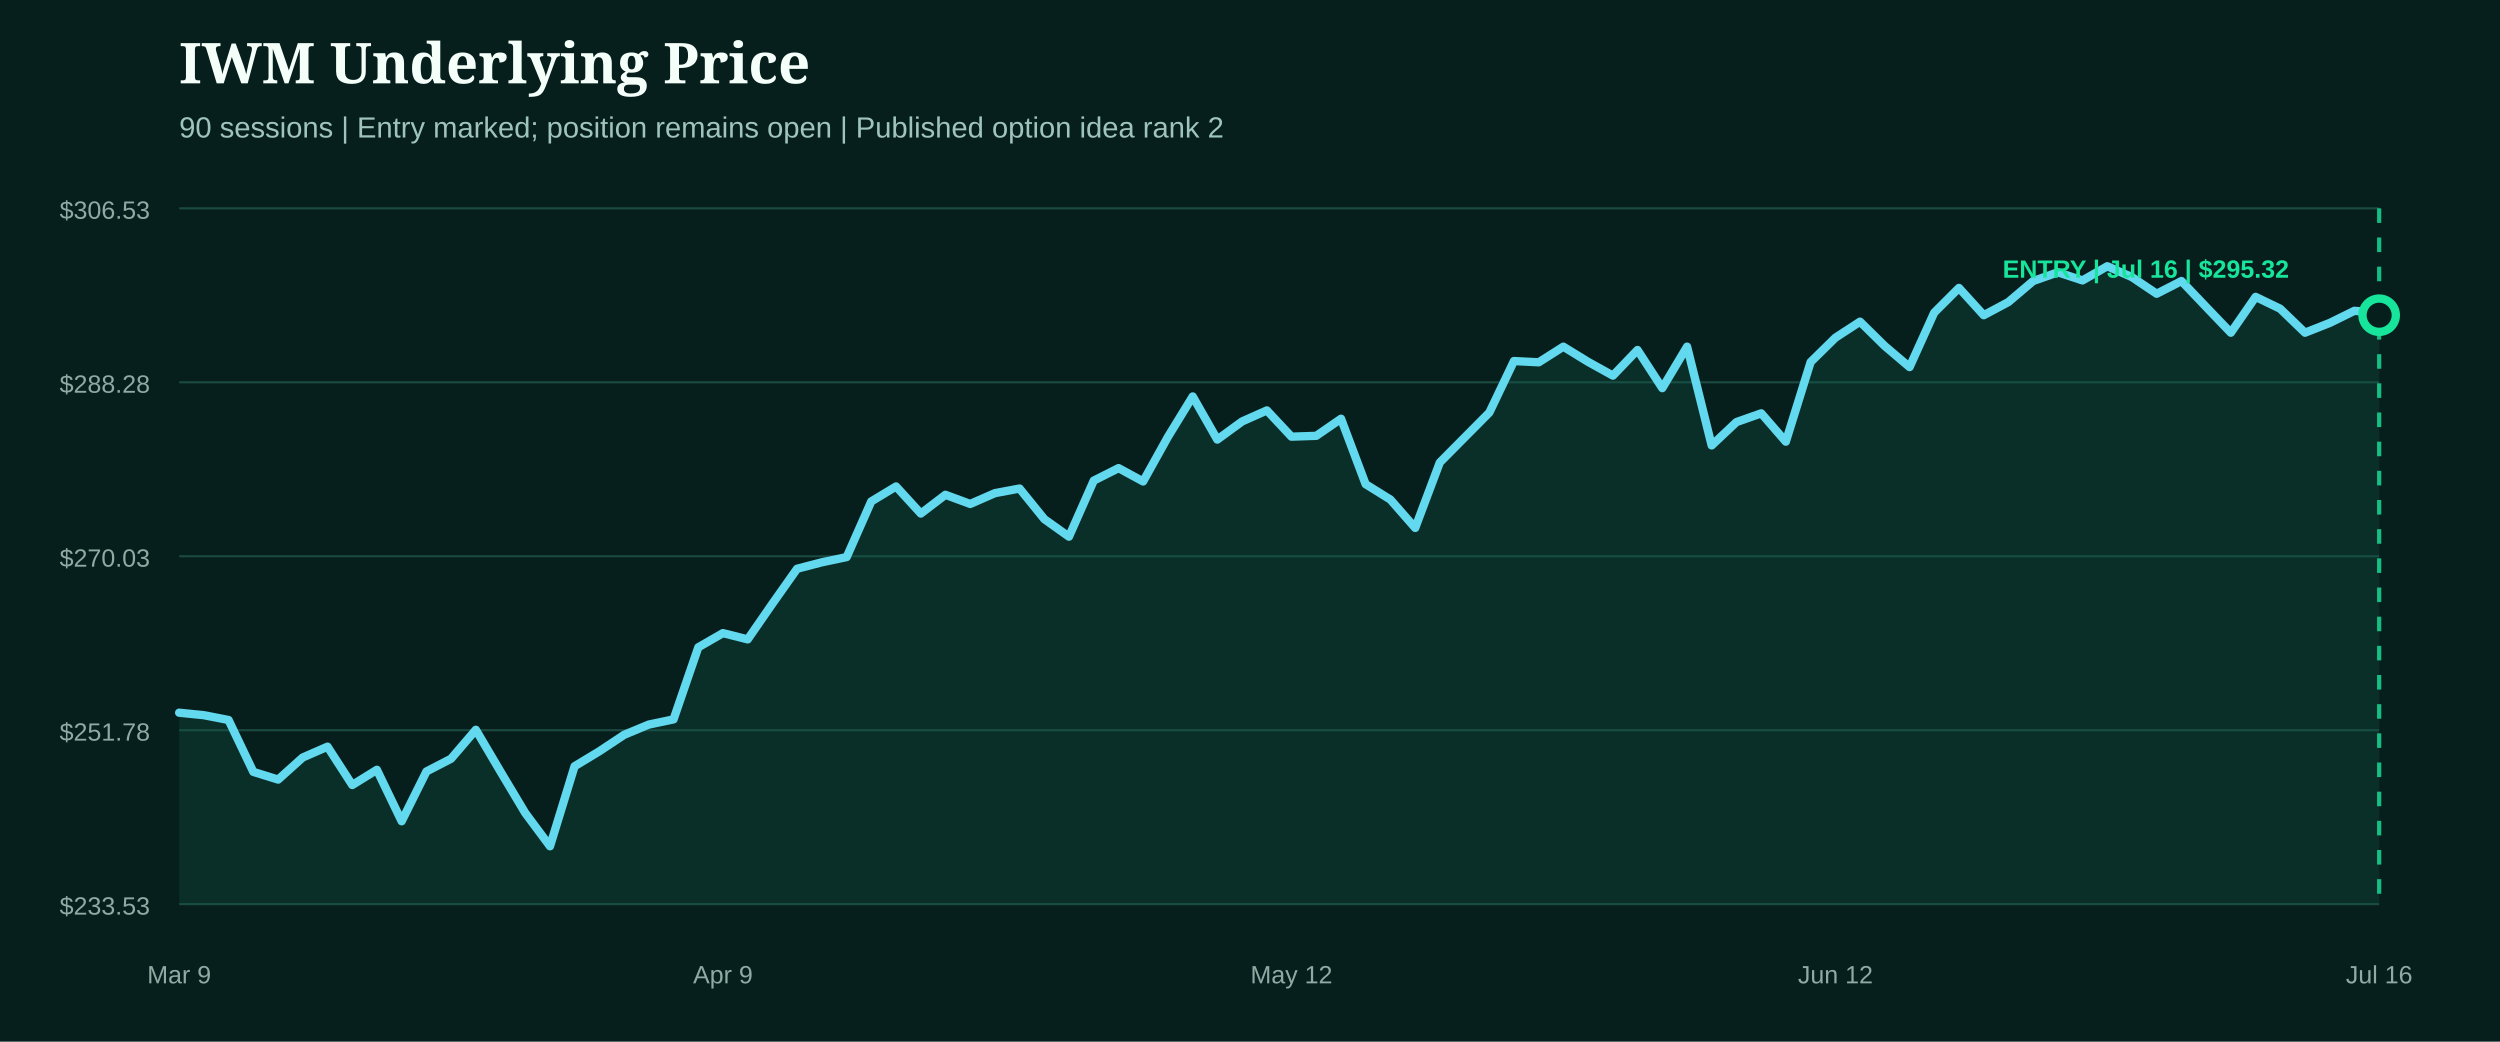
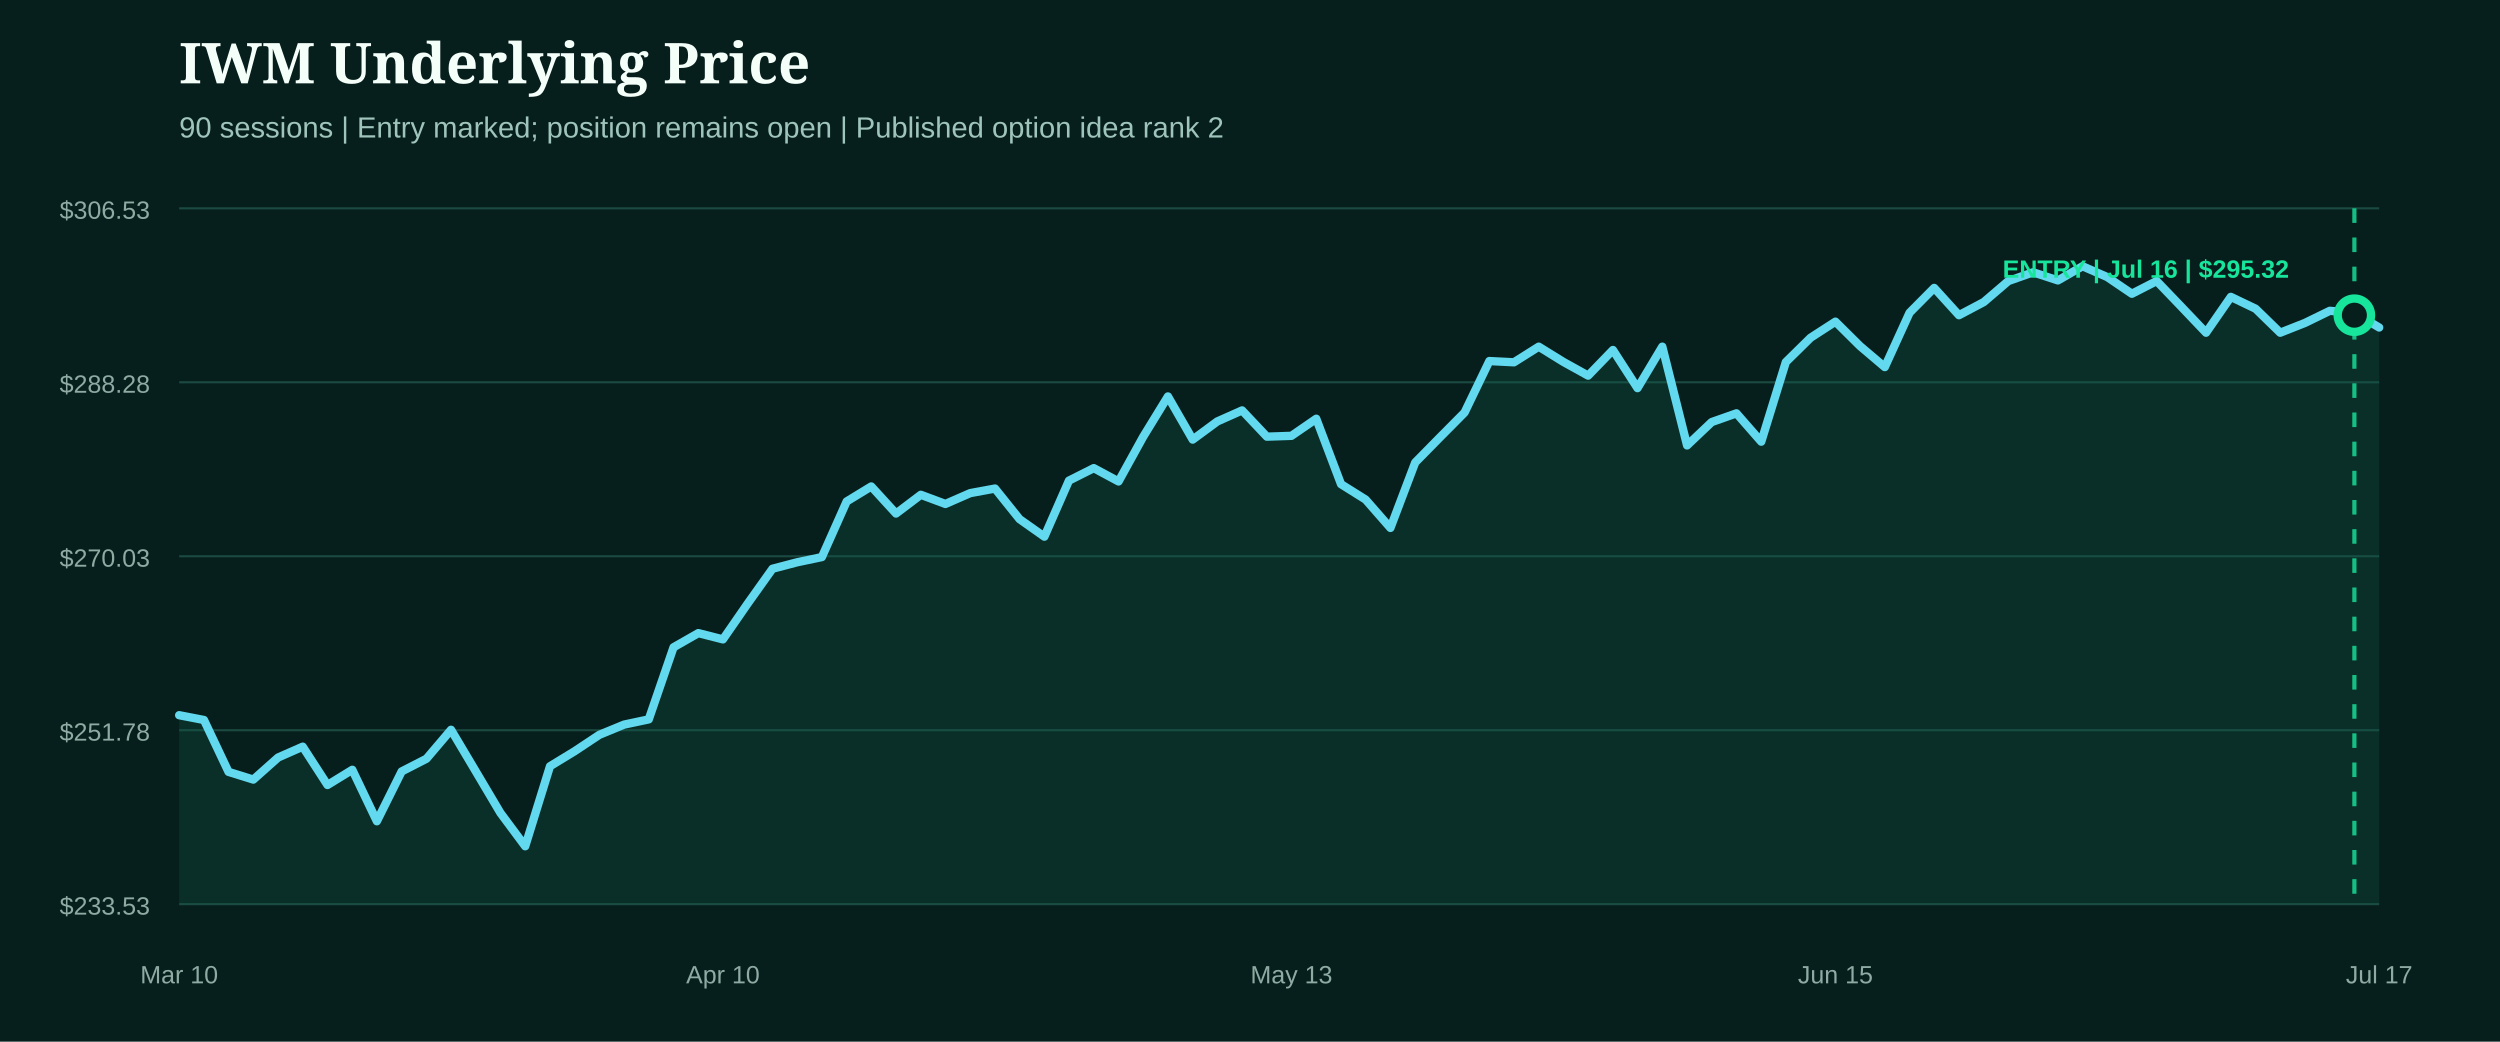
<svg xmlns="http://www.w3.org/2000/svg" width="1200" height="500" viewBox="0 0 1200 500" role="img" aria-label="IWM underlying price from entry">
  <rect width="1200" height="500" fill="#071f1c" />
  <style>.head{fill:#f4fff9;font:800 27px Georgia,serif}.sub{fill:#9fc4bb;font:14px Arial,sans-serif}.axis{fill:#8eaaa3;font:12px Arial,sans-serif}.marker{font:800 12px Arial,sans-serif}</style>
  <text x="86" y="40" class="head">IWM Underlying Price</text>
  <text x="86" y="66" class="sub">90 sessions | Entry marked; position remains open | Published option idea rank 2</text>
  <line x1="86" x2="1142" y1="100.0" y2="100.0" stroke="#1b4a42" stroke-width="1" />
  <text x="72" y="105.0" text-anchor="end" class="axis">$306.53</text>
  <line x1="86" x2="1142" y1="183.5" y2="183.5" stroke="#1b4a42" stroke-width="1" />
  <text x="72" y="188.5" text-anchor="end" class="axis">$288.28</text>
  <line x1="86" x2="1142" y1="267.0" y2="267.0" stroke="#1b4a42" stroke-width="1" />
  <text x="72" y="272.0" text-anchor="end" class="axis">$270.03</text>
  <line x1="86" x2="1142" y1="350.5" y2="350.5" stroke="#1b4a42" stroke-width="1" />
  <text x="72" y="355.5" text-anchor="end" class="axis">$251.78</text>
  <line x1="86" x2="1142" y1="434.0" y2="434.0" stroke="#1b4a42" stroke-width="1" />
  <text x="72" y="439.0" text-anchor="end" class="axis">$233.53</text>
-   <path d="M86.0,342.1 L97.9,343.3 L109.7,345.6 L121.6,370.5 L133.5,374.2 L145.3,363.6 L157.2,358.4 L169.1,376.8 L180.9,369.5 L192.8,394.2 L204.7,370.3 L216.5,364.2 L228.4,350.3 L240.2,370.3 L252.1,390.2 L264.0,406.2 L275.8,367.8 L287.7,360.6 L299.6,352.7 L311.4,347.8 L323.3,345.3 L335.2,310.7 L347.0,303.9 L358.9,306.9 L370.8,289.7 L382.6,273.0 L394.5,269.9 L406.4,267.4 L418.2,240.7 L430.1,233.5 L442.0,246.5 L453.8,237.5 L465.7,241.9 L477.6,236.7 L489.4,234.5 L501.3,249.2 L513.1,257.6 L525.0,230.7 L536.9,224.7 L548.7,231.1 L560.6,209.7 L572.5,190.3 L584.3,211.0 L596.2,202.3 L608.1,197.0 L619.9,209.6 L631.8,209.2 L643.7,201.0 L655.5,232.4 L667.4,239.8 L679.3,253.4 L691.1,222.0 L703.0,210.0 L714.9,198.0 L726.7,173.3 L738.6,173.9 L750.4,166.4 L762.3,173.7 L774.2,180.3 L786.0,168.0 L797.9,186.3 L809.8,166.4 L821.6,213.8 L833.5,202.6 L845.4,198.4 L857.2,212.0 L869.1,173.8 L881.0,162.1 L892.8,154.4 L904.7,166.1 L916.6,176.2 L928.4,150.1 L940.3,138.2 L952.2,151.3 L964.0,145.0 L975.9,134.9 L987.8,130.7 L999.6,134.6 L1011.5,127.8 L1023.3,133.0 L1035.2,141.0 L1047.1,134.9 L1058.9,147.3 L1070.8,159.7 L1082.7,142.5 L1094.5,148.2 L1106.4,159.7 L1118.3,155.0 L1130.1,149.2 L1142.0,150.1 L1142.0,434.0 L86.0,434.0 Z" fill="#0f5949" opacity="0.28" />
-   <path d="M86.0,342.1 L97.9,343.3 L109.7,345.6 L121.6,370.5 L133.5,374.2 L145.3,363.6 L157.2,358.4 L169.1,376.8 L180.9,369.5 L192.8,394.2 L204.7,370.3 L216.5,364.2 L228.4,350.3 L240.2,370.3 L252.1,390.2 L264.0,406.2 L275.8,367.8 L287.7,360.6 L299.6,352.7 L311.4,347.8 L323.3,345.3 L335.2,310.7 L347.0,303.9 L358.9,306.9 L370.8,289.7 L382.6,273.0 L394.5,269.9 L406.4,267.4 L418.2,240.7 L430.1,233.5 L442.0,246.5 L453.8,237.5 L465.7,241.9 L477.6,236.7 L489.4,234.5 L501.3,249.2 L513.1,257.6 L525.0,230.7 L536.9,224.7 L548.7,231.1 L560.6,209.7 L572.5,190.3 L584.3,211.0 L596.2,202.3 L608.1,197.0 L619.9,209.6 L631.8,209.2 L643.7,201.0 L655.5,232.4 L667.4,239.8 L679.3,253.4 L691.1,222.0 L703.0,210.0 L714.9,198.0 L726.7,173.3 L738.6,173.9 L750.4,166.4 L762.3,173.7 L774.2,180.3 L786.0,168.0 L797.9,186.3 L809.8,166.4 L821.6,213.8 L833.5,202.6 L845.4,198.4 L857.2,212.0 L869.1,173.8 L881.0,162.1 L892.8,154.4 L904.7,166.1 L916.6,176.2 L928.4,150.1 L940.3,138.2 L952.2,151.3 L964.0,145.0 L975.9,134.9 L987.8,130.7 L999.6,134.6 L1011.5,127.8 L1023.3,133.0 L1035.2,141.0 L1047.1,134.9 L1058.9,147.3 L1070.8,159.7 L1082.7,142.5 L1094.5,148.2 L1106.4,159.7 L1118.3,155.0 L1130.1,149.2 L1142.0,150.1" fill="none" stroke="#62d9ee" stroke-width="4" stroke-linecap="round" stroke-linejoin="round" />
+   <path d="M86.0,343.3 L97.9,345.6 L109.7,370.5 L121.6,374.2 L133.5,363.6 L145.3,358.4 L157.2,376.8 L169.1,369.5 L180.9,394.2 L192.8,370.3 L204.7,364.2 L216.5,350.3 L228.4,370.3 L240.2,390.2 L252.1,406.2 L264.0,367.8 L275.8,360.6 L287.7,352.7 L299.6,347.8 L311.4,345.3 L323.3,310.7 L335.2,303.9 L347.0,306.9 L358.9,289.7 L370.8,273.0 L382.6,269.9 L394.5,267.4 L406.4,240.7 L418.2,233.5 L430.1,246.5 L442.0,237.5 L453.8,241.9 L465.7,236.7 L477.6,234.5 L489.4,249.2 L501.3,257.6 L513.1,230.7 L525.0,224.7 L536.9,231.1 L548.7,209.7 L560.6,190.3 L572.5,211.0 L584.3,202.3 L596.2,197.0 L608.1,209.6 L619.9,209.2 L631.8,201.0 L643.7,232.4 L655.5,239.8 L667.4,253.4 L679.3,222.0 L691.1,210.0 L703.0,198.0 L714.9,173.3 L726.7,173.9 L738.6,166.4 L750.4,173.7 L762.3,180.3 L774.2,168.0 L786.0,186.3 L797.9,166.4 L809.8,213.8 L821.6,202.6 L833.5,198.4 L845.4,212.0 L857.2,173.8 L869.1,162.1 L881.0,154.4 L892.8,166.1 L904.7,176.2 L916.6,150.1 L928.4,138.2 L940.3,151.3 L952.2,145.0 L964.0,134.9 L975.9,130.7 L987.8,134.6 L999.6,127.8 L1011.5,133.0 L1023.3,141.0 L1035.2,134.9 L1047.1,147.3 L1058.9,159.7 L1070.8,142.5 L1082.7,148.2 L1094.5,159.7 L1106.4,155.0 L1118.3,149.2 L1130.1,150.1 L1142.0,157.2 L1142.0,434.0 L86.0,434.0 Z" fill="#0f5949" opacity="0.28" />
+   <path d="M86.0,343.3 L97.9,345.6 L109.7,370.5 L121.6,374.2 L133.5,363.6 L145.3,358.4 L157.2,376.8 L169.1,369.5 L180.9,394.2 L192.8,370.3 L204.7,364.2 L216.5,350.3 L228.4,370.3 L240.2,390.2 L252.1,406.2 L264.0,367.8 L275.8,360.6 L287.7,352.7 L299.6,347.8 L311.4,345.3 L323.3,310.7 L335.2,303.9 L347.0,306.9 L358.9,289.7 L370.8,273.0 L382.6,269.9 L394.5,267.4 L406.4,240.7 L418.2,233.5 L430.1,246.5 L442.0,237.5 L453.8,241.9 L465.7,236.7 L477.6,234.5 L489.4,249.2 L501.3,257.6 L513.1,230.7 L525.0,224.7 L536.9,231.1 L548.7,209.7 L560.6,190.3 L572.5,211.0 L584.3,202.3 L596.2,197.0 L608.1,209.6 L619.9,209.2 L631.8,201.0 L643.7,232.4 L655.5,239.8 L667.4,253.4 L679.3,222.0 L691.1,210.0 L703.0,198.0 L714.9,173.3 L726.7,173.9 L738.6,166.4 L750.4,173.7 L762.3,180.3 L774.2,168.0 L786.0,186.3 L797.9,166.4 L809.8,213.8 L821.6,202.6 L833.5,198.4 L845.4,212.0 L857.2,173.8 L869.1,162.1 L881.0,154.4 L892.8,166.1 L904.7,176.2 L916.6,150.1 L928.4,138.2 L940.3,151.3 L952.2,145.0 L964.0,134.9 L975.9,130.7 L987.8,134.6 L999.6,127.8 L1011.5,133.0 L1023.3,141.0 L1035.2,134.9 L1047.1,147.3 L1058.9,159.7 L1070.8,142.5 L1082.7,148.2 L1094.5,159.7 L1106.4,155.0 L1118.3,149.2 L1130.1,150.1 L1142.0,157.2" fill="none" stroke="#62d9ee" stroke-width="4" stroke-linecap="round" stroke-linejoin="round" />
  <g>
-     <line x1="1142.0" x2="1142.0" y1="100" y2="434" stroke="#18e59c" stroke-width="2" stroke-dasharray="7 7" opacity="0.8" />
-     <circle cx="1142.0" cy="151.3" r="8" fill="#071f1c" stroke="#18e59c" stroke-width="4" />
+     <line x1="1130.1" x2="1130.1" y1="100" y2="434" stroke="#18e59c" stroke-width="2" stroke-dasharray="7 7" opacity="0.8" />
+     <circle cx="1130.1" cy="151.3" r="8" fill="#071f1c" stroke="#18e59c" stroke-width="4" />
    <text x="1030.0" y="133.3" text-anchor="middle" class="marker" fill="#18e59c">ENTRY | Jul 16 | $295.32</text>
  </g>
-   <text x="86.0" y="472" text-anchor="middle" class="axis">Mar 9</text>
-   <text x="347.0" y="472" text-anchor="middle" class="axis">Apr 9</text>
-   <text x="619.9" y="472" text-anchor="middle" class="axis">May 12</text>
-   <text x="881.0" y="472" text-anchor="middle" class="axis">Jun 12</text>
-   <text x="1142.0" y="472" text-anchor="middle" class="axis">Jul 16</text>
+   <text x="86.0" y="472" text-anchor="middle" class="axis">Mar 10</text>
+   <text x="347.0" y="472" text-anchor="middle" class="axis">Apr 10</text>
+   <text x="619.9" y="472" text-anchor="middle" class="axis">May 13</text>
+   <text x="881.0" y="472" text-anchor="middle" class="axis">Jun 15</text>
+   <text x="1142.0" y="472" text-anchor="middle" class="axis">Jul 17</text>
</svg>
